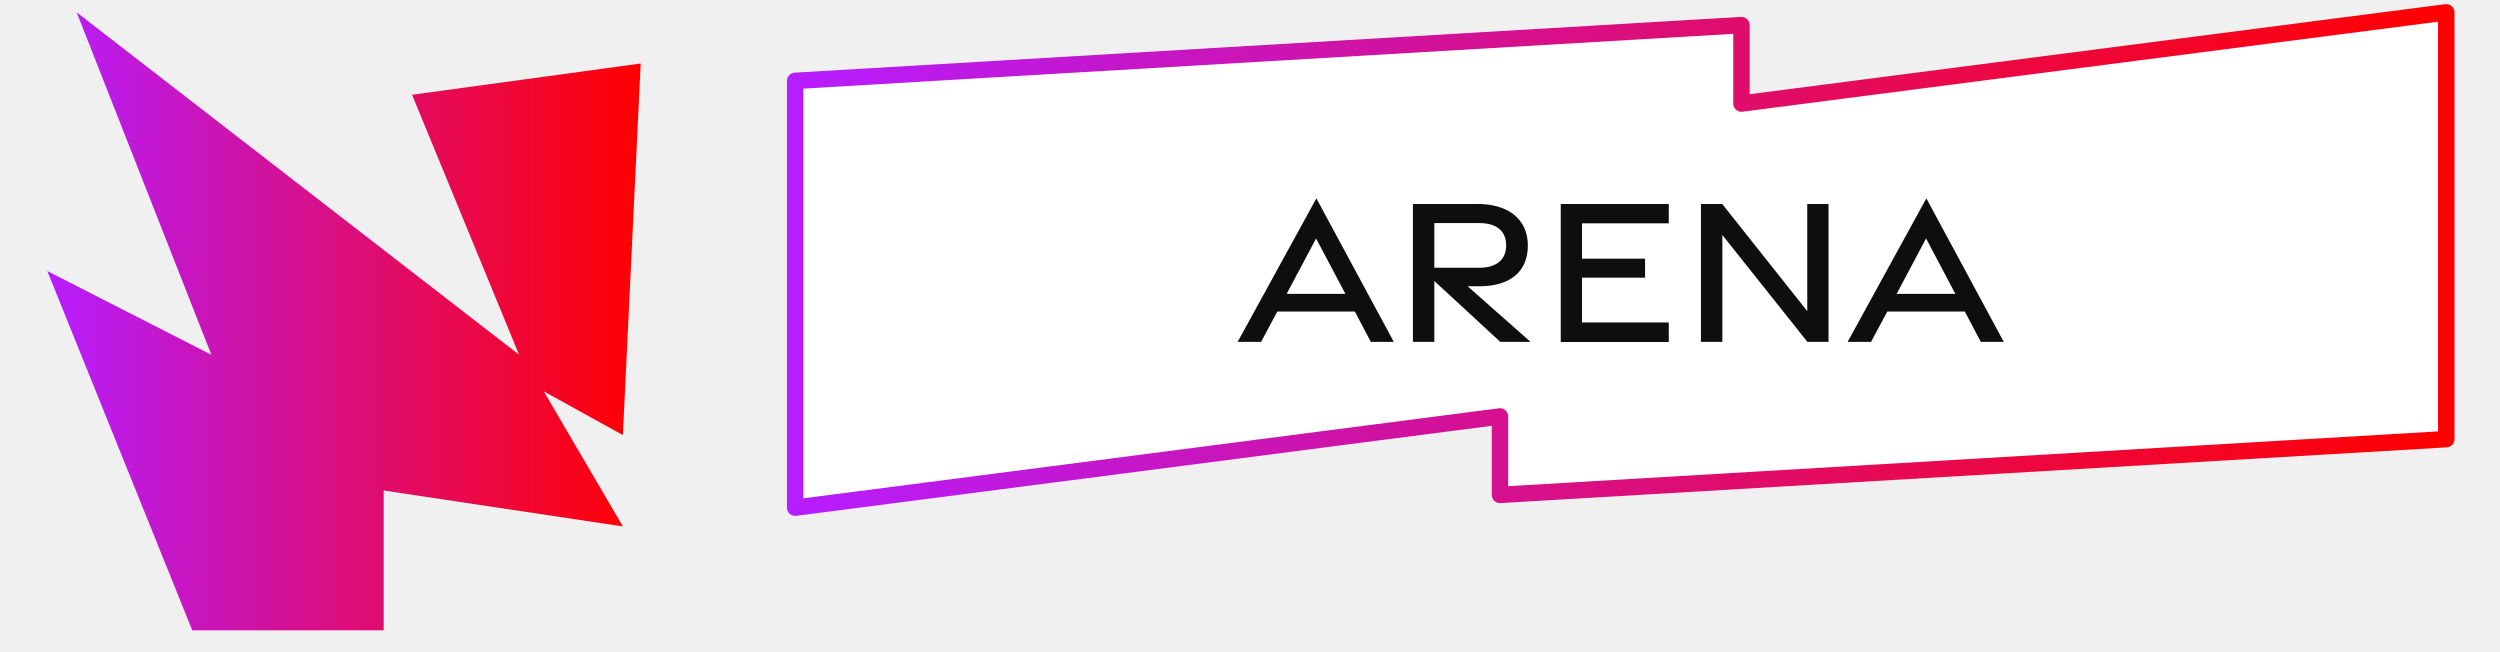
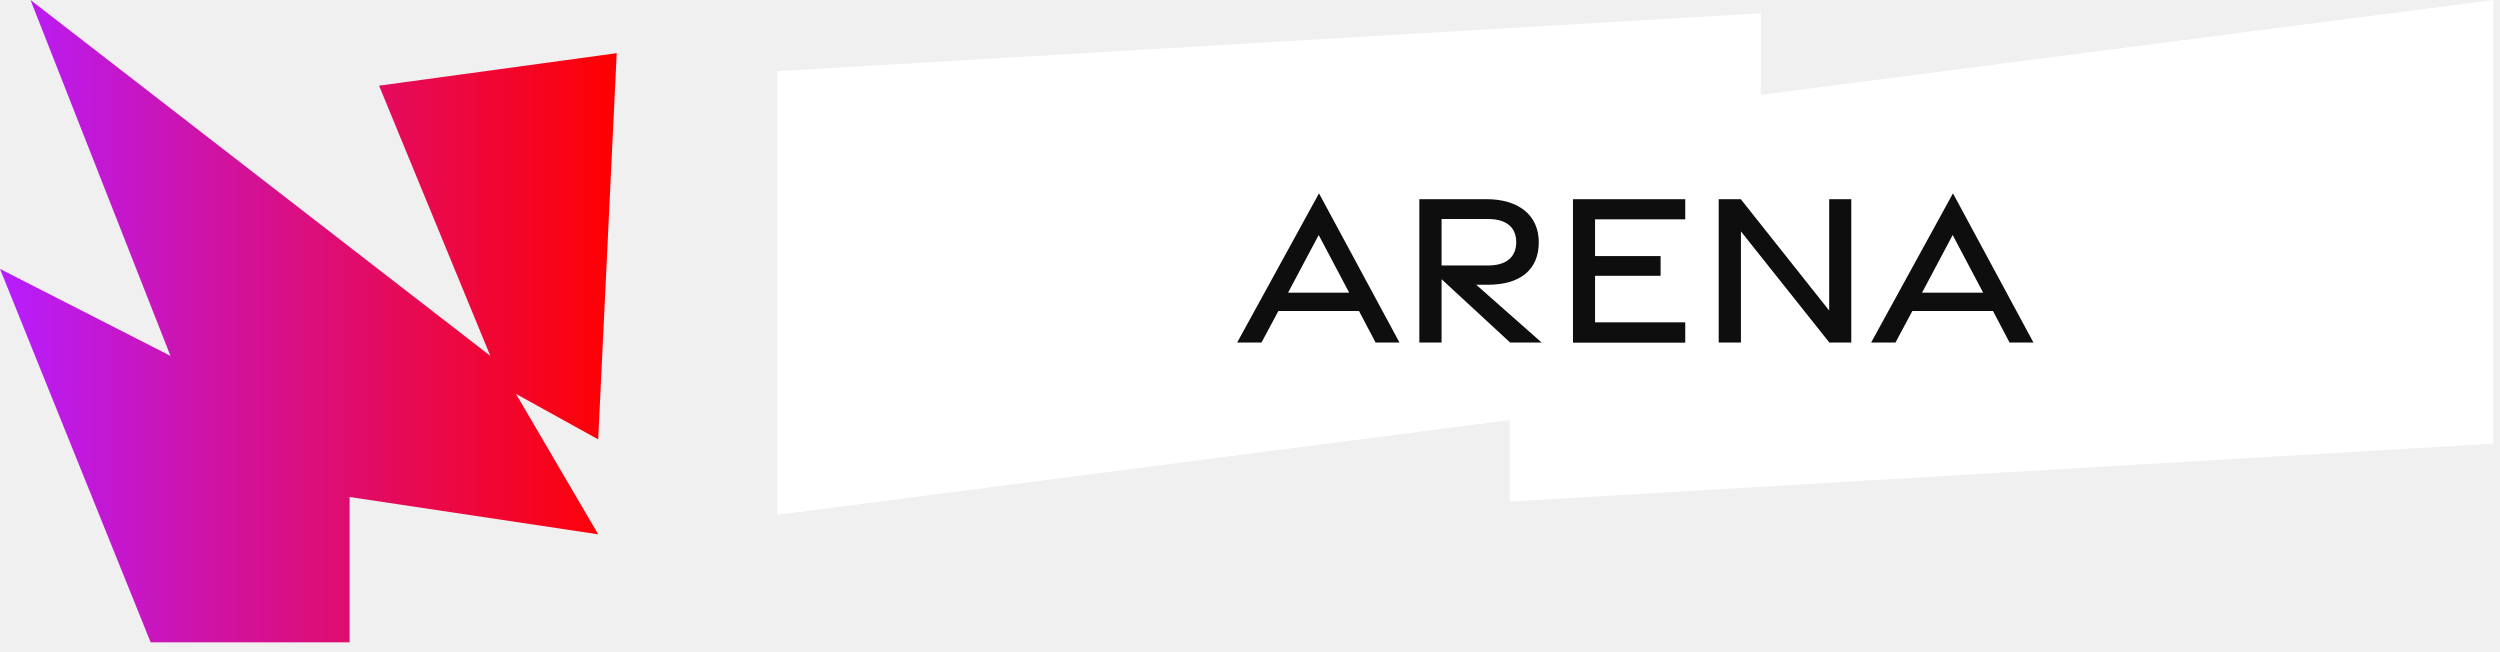
- <svg xmlns="http://www.w3.org/2000/svg" width="234" height="61" viewBox="-1.2 -1.2 236.4 63.4" fill="none">
+ <svg xmlns="http://www.w3.org/2000/svg" width="234" height="61" viewBox="0 0 234 61" fill="none">
  <path d="M57.724 4.977L35.481 8.018L45.893 33.31L2.856 0L15.956 33.31L0 25.171L14.102 60.123H32.723V46.52L55.991 50.012L48.297 36.871L55.991 41.126L57.724 4.977Z" fill="url(#paint0_linear_22_1375)" />
-   <path d="M233.375 0V41.521L141.318 46.944V39.313L72.754 48.188V6.666L164.811 1.244V8.874L233.375 0Z" fill="#FFFFFF" stroke="url(#v29lbl)" stroke-width="1.6" stroke-linejoin="round" />
+   <path d="M233.375 0V41.521L141.318 46.944V39.313L72.754 48.188V6.666L164.811 1.244V8.874L233.375 0Z" fill="#FFFFFF" />
  <path d="M123.458 18.098L130.99 32.059H128.754L127.203 29.11H119.656L118.077 32.059H115.799L123.458 18.098ZM126.281 27.391L123.43 21.997L120.565 27.391H126.281Z" fill="#0E0E0E" />
  <path d="M141.346 32.059L134.931 26.134V32.059H132.849V18.643H139.138C142.073 18.643 144.03 20.082 144.03 22.681C144.03 25.281 142.241 26.651 139.292 26.651H138.174L144.295 32.059H141.332H141.346ZM134.931 24.848H139.306C140.857 24.848 141.919 24.163 141.919 22.668C141.919 21.172 140.857 20.501 139.306 20.501H134.931V24.848Z" fill="#0E0E0E" />
  <path d="M147.244 18.643H157.739V20.529H149.298V23.967H155.433V25.812H149.298V30.172H157.739V32.073H147.23V18.657L147.244 18.643Z" fill="#0E0E0E" />
  <path d="M160.87 18.643H162.938L171.212 29.068V18.643H173.28V32.059H171.226L162.952 21.661V32.059H160.87V18.643Z" fill="#0E0E0E" />
  <path d="M182.798 18.098L190.33 32.059H188.094L186.543 29.11H178.996L177.417 32.059H175.139L182.798 18.098ZM185.621 27.391L182.77 21.997L179.905 27.391H185.621Z" fill="#0E0E0E" />
  <defs>
    <linearGradient id="paint0_linear_22_1375" x1="0" y1="30.061" x2="57.724" y2="30.061" gradientUnits="userSpaceOnUse">
      <stop stop-color="#B61DFF" />
      <stop offset="0.33" stop-color="#CE13A8" />
      <stop offset="1" stop-color="#FF0000" />
    </linearGradient>
    <linearGradient id="v29lbl" x1="72.75" y1="24" x2="233.4" y2="24" gradientUnits="userSpaceOnUse">
      <stop stop-color="#B61DFF" />
      <stop offset="0.33" stop-color="#CE13A8" />
      <stop offset="1" stop-color="#FF0000" />
    </linearGradient>
  </defs>
</svg>
